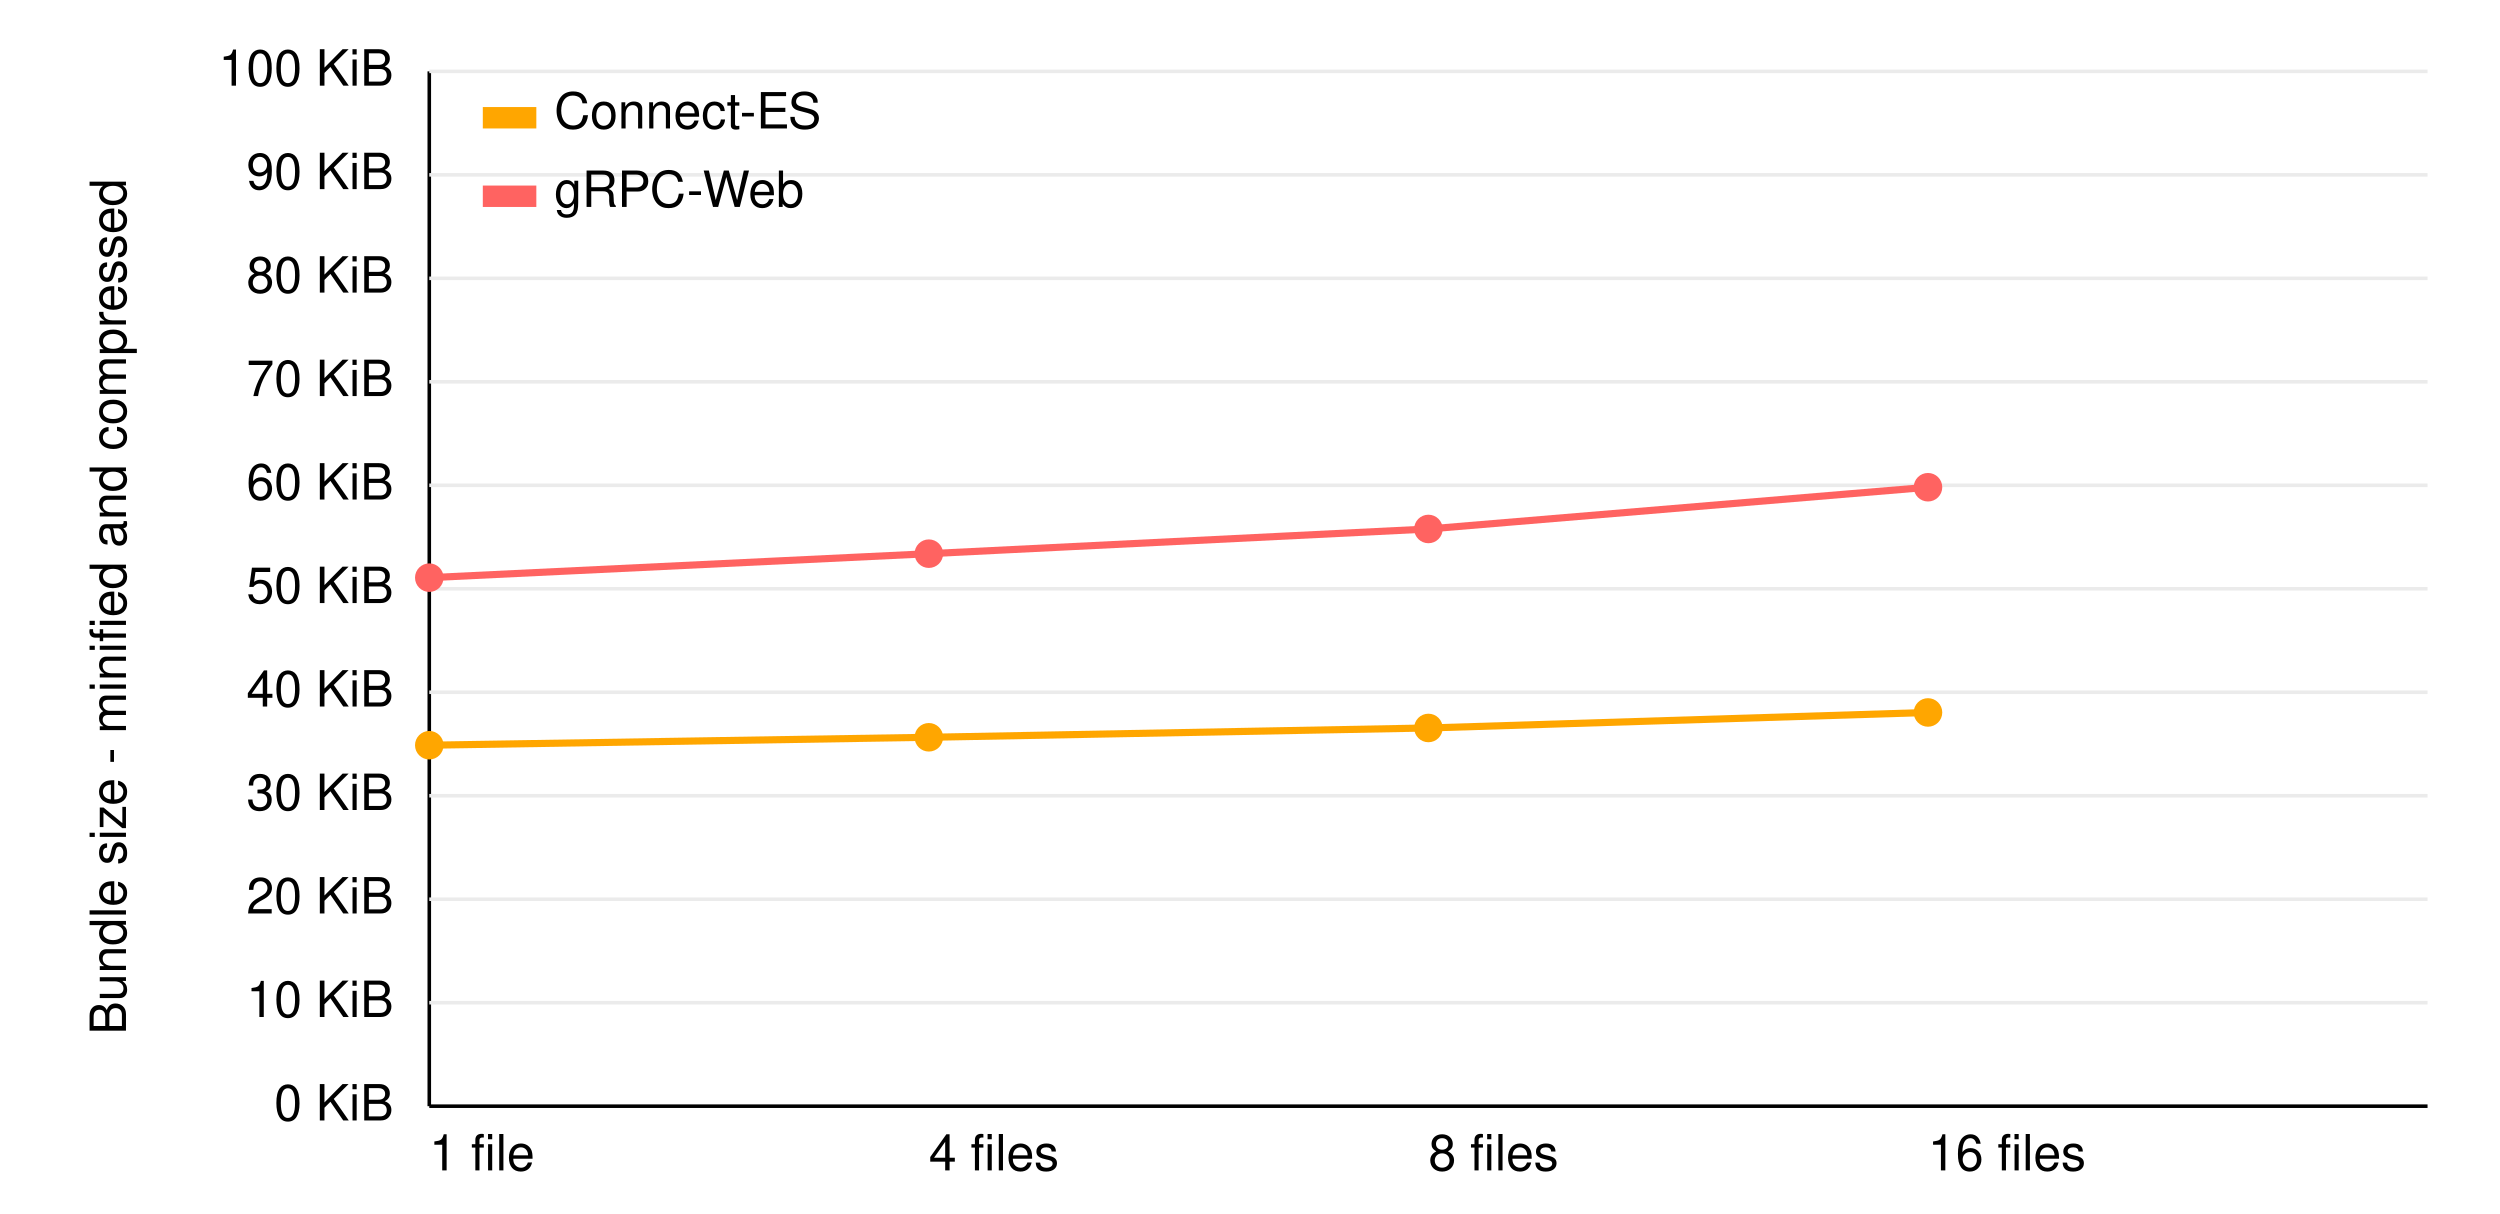
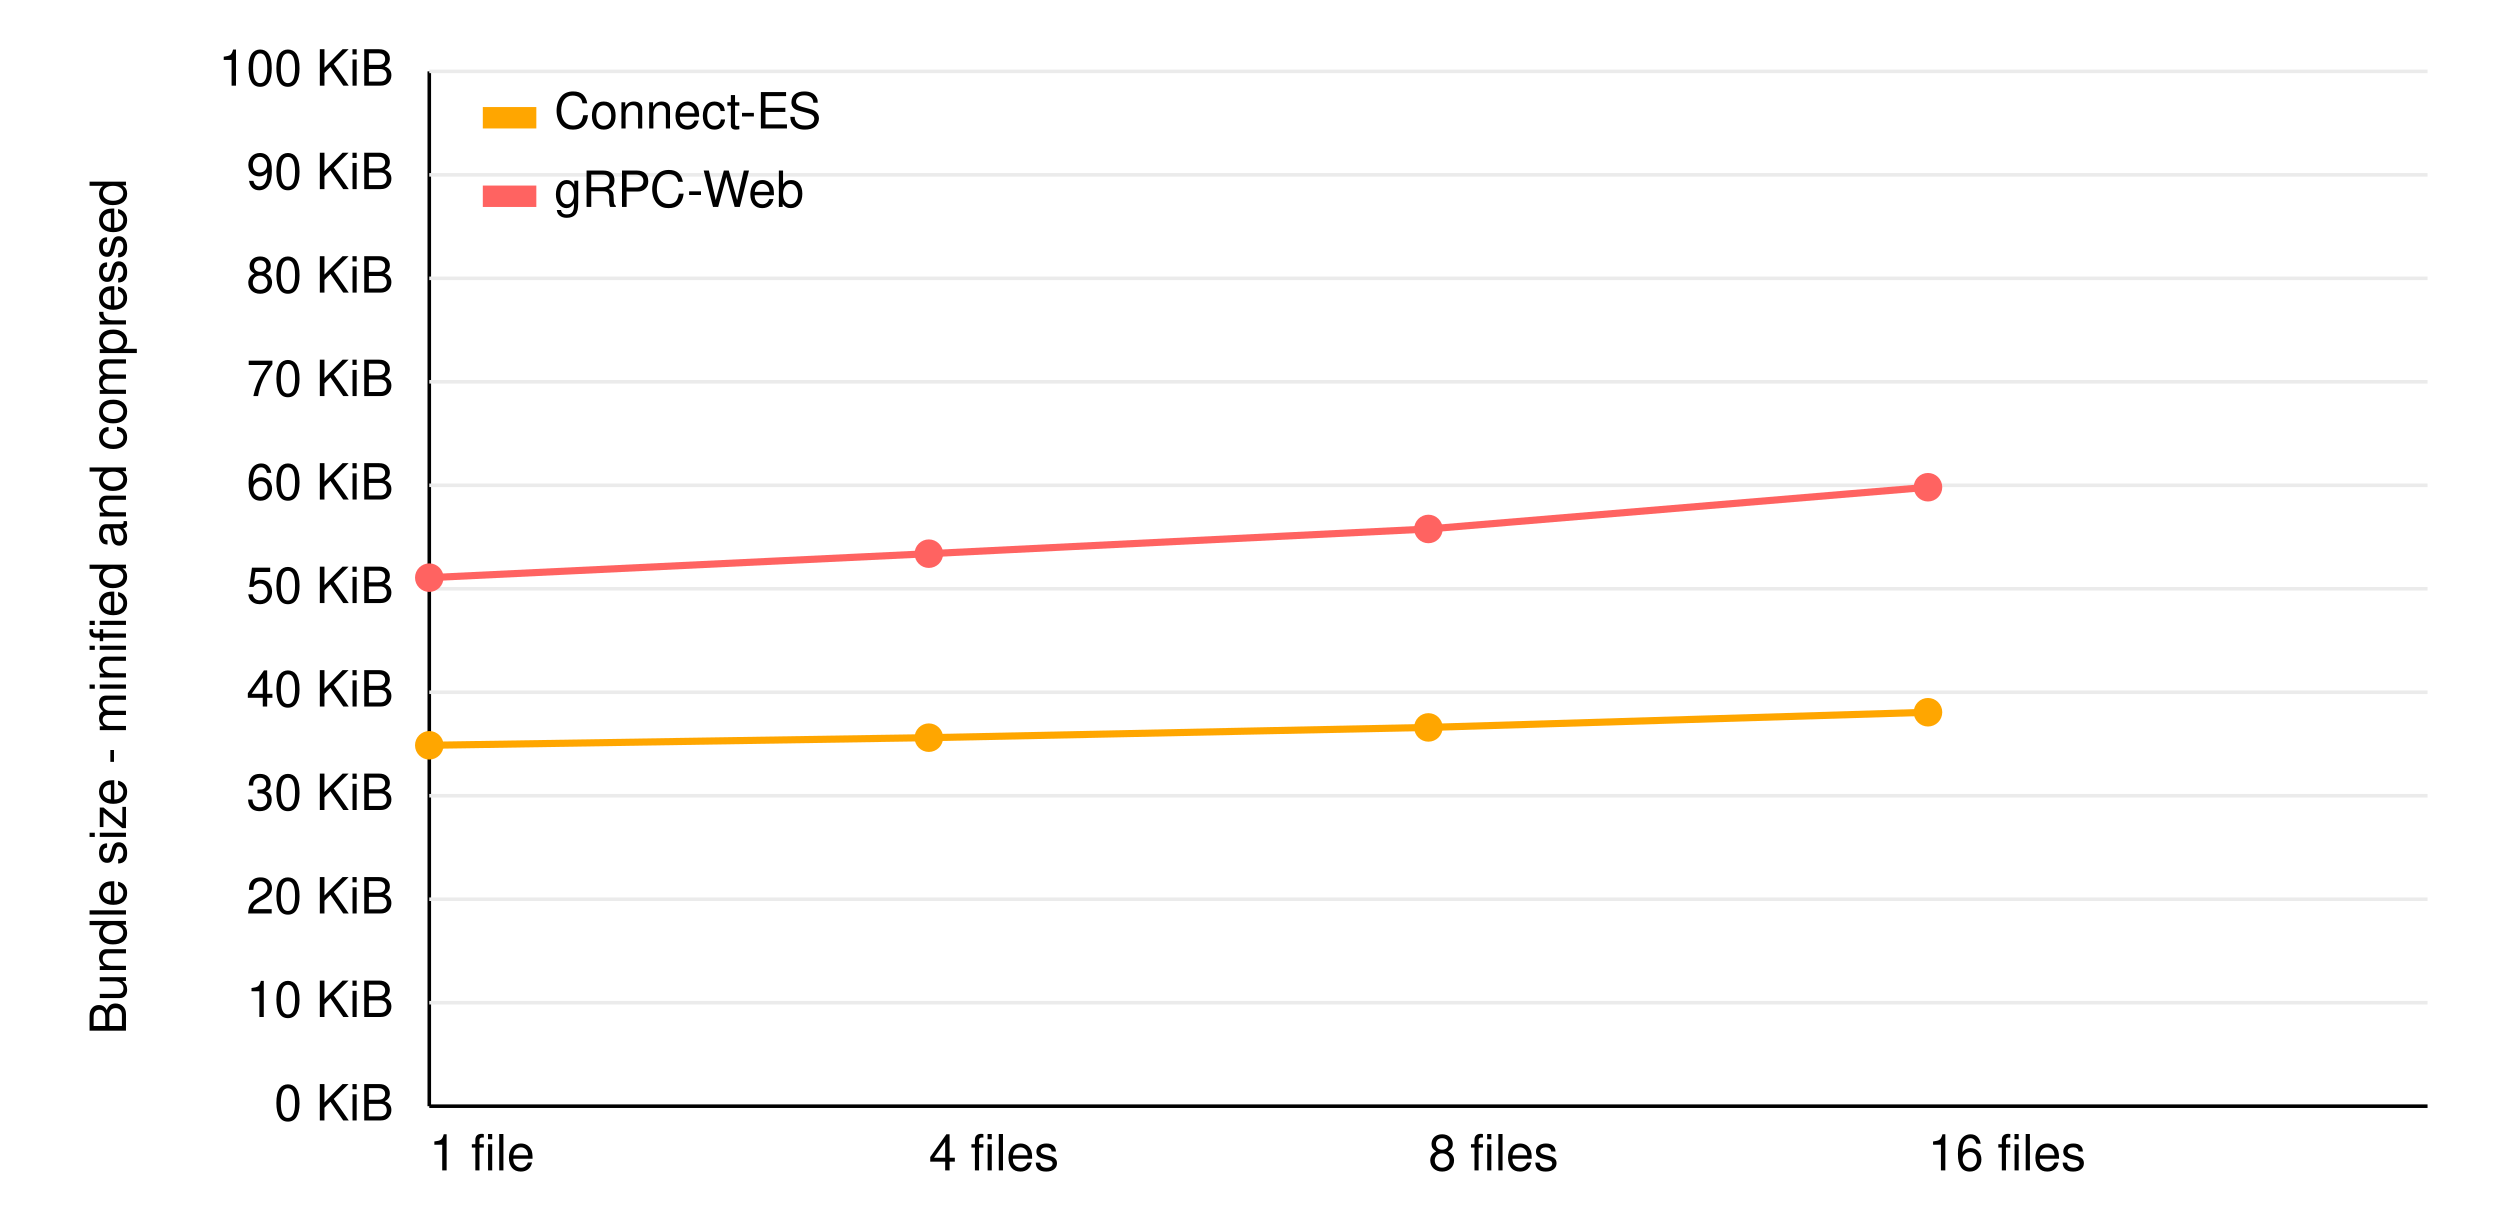
<svg xmlns="http://www.w3.org/2000/svg" version="1.1" width="680px" height="330px" viewBox="0 0 680 340" class="chart">
  <style>
      
      text {
        font: 14px Verdana, Helvetica, Arial, sans-serif;
      }
      
    </style>
  <g transform="translate(110,310)">
    <line y1="0" x2="560" stroke="black" />
    <text x="0" y="18" text-anchor="start">1 file</text>
    <text x="140" y="18" text-anchor="start">4 files</text>
    <text x="280" y="18" text-anchor="start">8 files</text>
    <text x="420" y="18" text-anchor="start">16 files</text>
  </g>
  <g transform="translate(110, 20)">
    <line x1="0" x2="0" y1="0" y2="290" stroke="black" />
    <g transform="rotate(-90), translate(-150,-85)">
      <text text-anchor="middle">Bundle size - minified and compressed</text>
    </g>
    <text x="-10" y="4" text-anchor="end">100 KiB</text>
    <line x1="0" x2="560" y1="0" y2="0" stroke="#ebebeb" />
    <text x="-10" y="33" text-anchor="end">90 KiB</text>
    <line x1="0" x2="560" y1="29" y2="29" stroke="#ebebeb" />
    <text x="-10" y="62" text-anchor="end">80 KiB</text>
    <line x1="0" x2="560" y1="58" y2="58" stroke="#ebebeb" />
    <text x="-10" y="91" text-anchor="end">70 KiB</text>
    <line x1="0" x2="560" y1="87" y2="87" stroke="#ebebeb" />
    <text x="-10" y="120" text-anchor="end">60 KiB</text>
    <line x1="0" x2="560" y1="116" y2="116" stroke="#ebebeb" />
    <text x="-10" y="149" text-anchor="end">50 KiB</text>
    <line x1="0" x2="560" y1="145" y2="145" stroke="#ebebeb" />
    <text x="-10" y="178" text-anchor="end">40 KiB</text>
    <line x1="0" x2="560" y1="174" y2="174" stroke="#ebebeb" />
    <text x="-10" y="207" text-anchor="end">30 KiB</text>
    <line x1="0" x2="560" y1="203" y2="203" stroke="#ebebeb" />
    <text x="-10" y="236" text-anchor="end">20 KiB</text>
    <line x1="0" x2="560" y1="232" y2="232" stroke="#ebebeb" />
    <text x="-10" y="265" text-anchor="end">10 KiB</text>
    <line x1="0" x2="560" y1="261" y2="261" stroke="#ebebeb" />
    <text x="-10" y="294" text-anchor="end">0 KiB</text>
  </g>
  <g transform="translate(110, 20)">
-     <polyline fill="none" stroke="#ffa600" stroke-width="2" points="0,188.84 140,186.62 280,184.008 420,179.661">
+     <polyline fill="none" stroke="#ffa600" stroke-width="2" points="0,188.863 140,186.727 280,183.853 420,179.602">
    </polyline>
-     <circle cx="0" cy="188.84" r="4" fill="#ffa600" />
-     <circle cx="140" cy="186.62" r="4" fill="#ffa600" />
-     <circle cx="280" cy="184.008" r="4" fill="#ffa600" />
-     <circle cx="420" cy="179.661" r="4" fill="#ffa600" />
+     <circle cx="0" cy="188.863" r="4" fill="#ffa600" />
+     <circle cx="140" cy="186.727" r="4" fill="#ffa600" />
+     <circle cx="280" cy="183.853" r="4" fill="#ffa600" />
+     <circle cx="420" cy="179.602" r="4" fill="#ffa600" />
  </g>
  <g transform="translate(110, 20)">
    <polyline fill="none" stroke="#ff6361" stroke-width="2" points="0,141.885 140,135.164 280,128.24 420,116.544">
    </polyline>
    <circle cx="0" cy="141.885" r="4" fill="#ff6361" />
    <circle cx="140" cy="135.164" r="4" fill="#ff6361" />
    <circle cx="280" cy="128.24" r="4" fill="#ff6361" />
    <circle cx="420" cy="116.544" r="4" fill="#ff6361" />
  </g>
  <g transform="translate(125, 30)">
    <g transform="translate(0, 0)">
      <rect width="15" height="6" fill="#ffa600" />
      <text x="20" y="6">Connect-ES</text>
    </g>
    <g transform="translate(0, 22)">
      <rect width="15" height="6" fill="#ff6361" />
      <text x="20" y="6">gRPC-Web</text>
    </g>
  </g>
</svg>
